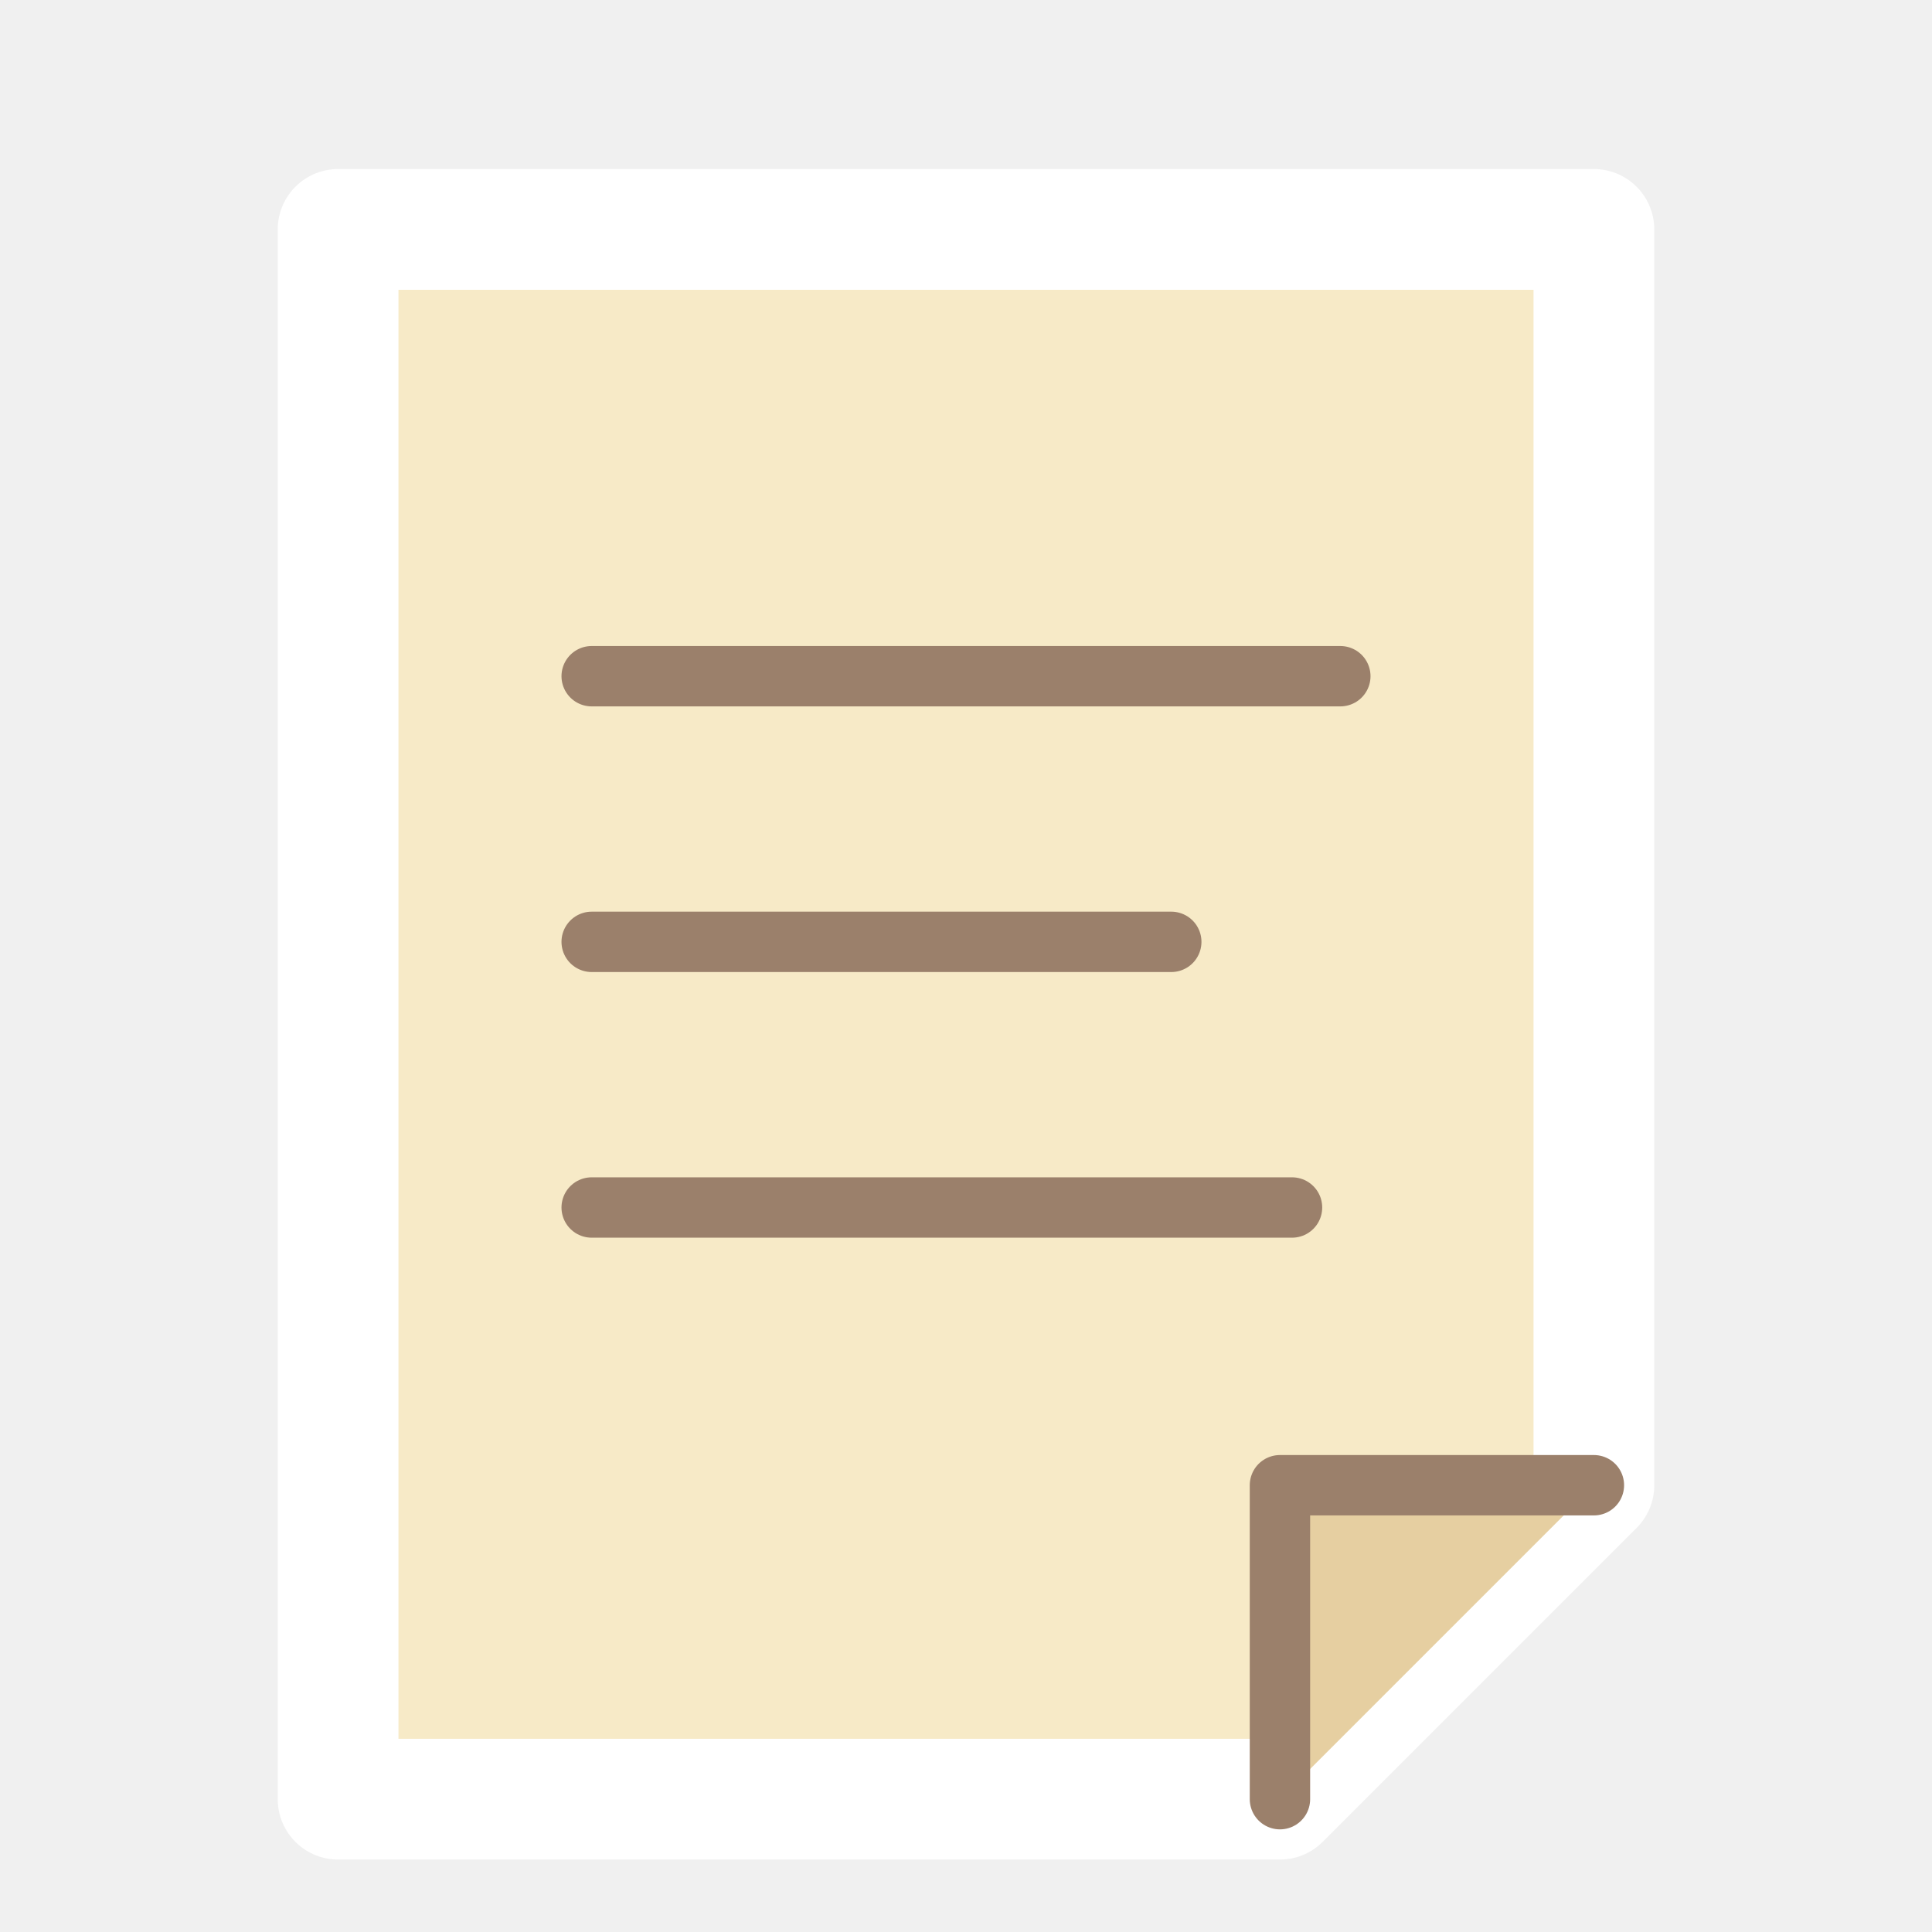
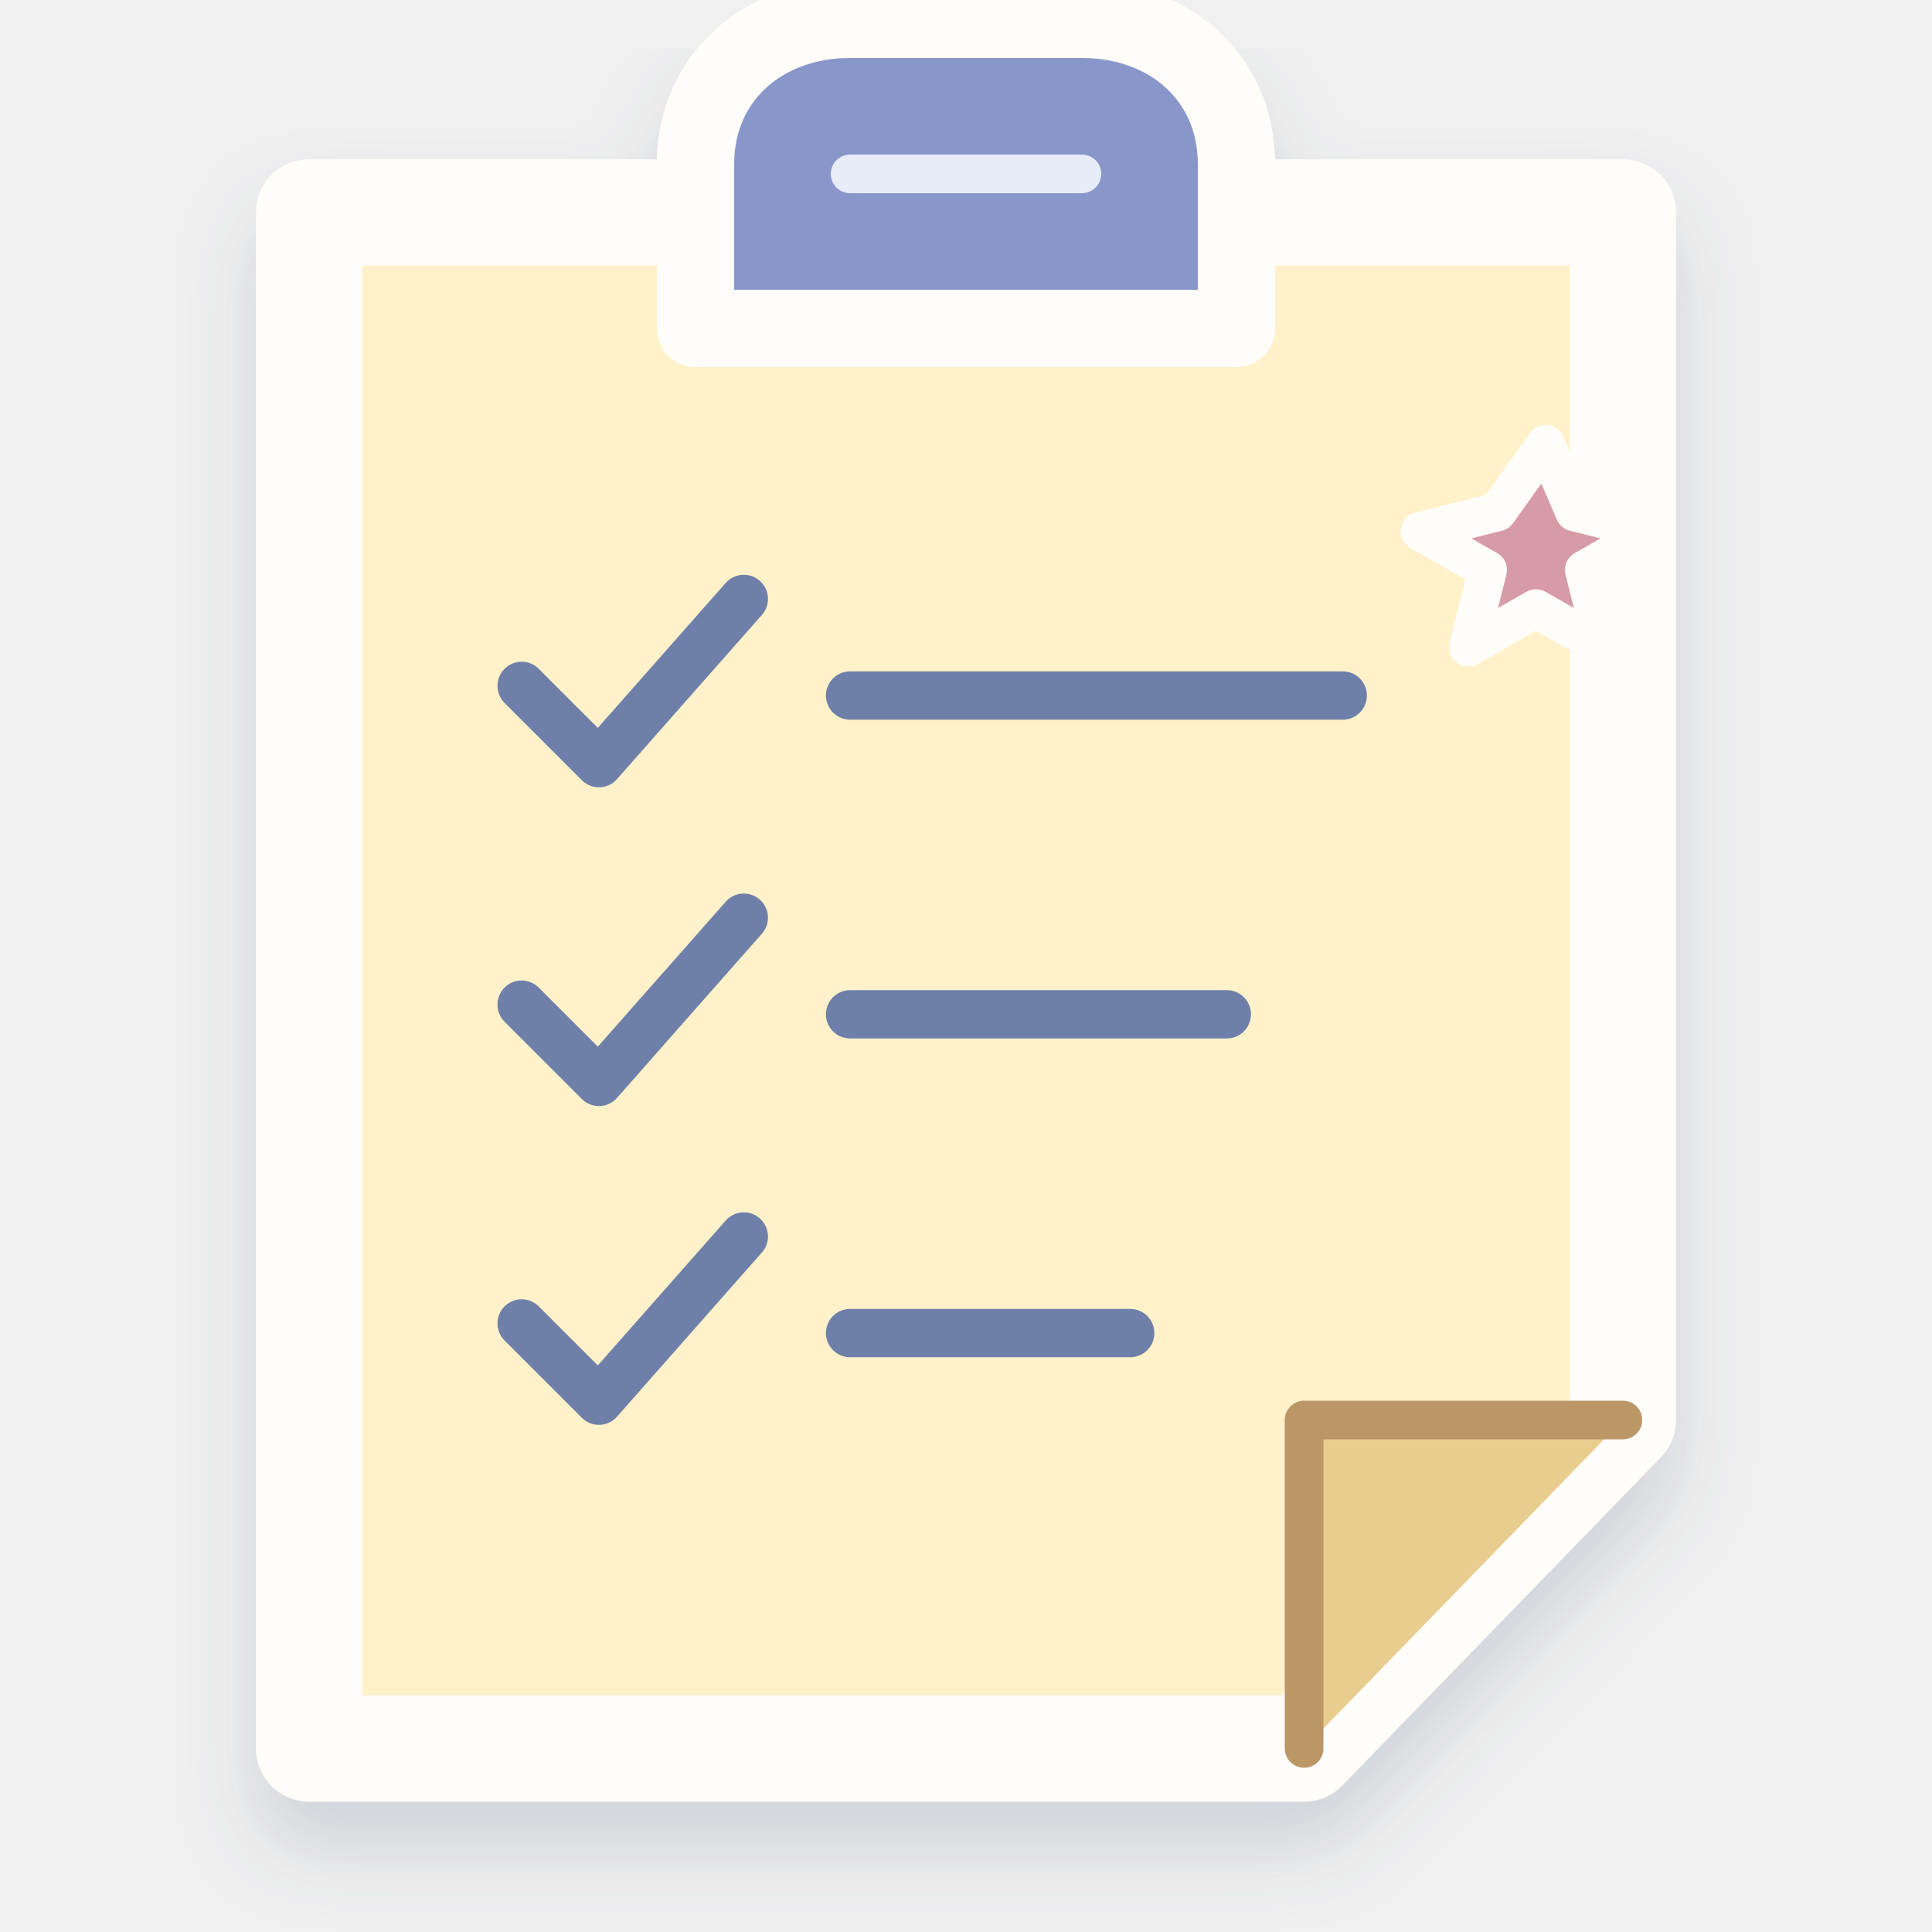
- <svg xmlns="http://www.w3.org/2000/svg" width="160" height="160" viewBox="0 0 160 160" fill="none">
-   <path d="M28 19h104v104l-26 26H28V19Z" fill="#F7EAC7" stroke="#fff" stroke-width="10" stroke-linejoin="round" />
-   <path d="M106 149v-26h26" fill="#E6CFA1" />
-   <path d="M106 149v-26h26M49 56h62M49 78h48M49 100h58" stroke="#9B806B" stroke-width="5" stroke-linecap="round" stroke-linejoin="round" />
+ <svg xmlns="http://www.w3.org/2000/svg" width="200" height="200" viewBox="0 0 200 200" fill="none">
+   <defs>
+     <filter id="shadow" x="-25%" y="-25%" width="150%" height="160%">
+       <feDropShadow dx="0" dy="5" stdDeviation="4" flood-color="#53627F" flood-opacity=".2" />
+     </filter>
+   </defs>
+   <g filter="url(#shadow)" stroke-linecap="round" stroke-linejoin="round">
+     <path d="M32 22h136v125l-33 34H32V22Z" fill="#FFF1C9" stroke="#FFFDF9" stroke-width="11" />
+     <path d="M135 181v-34h33" fill="#E9CD8F" />
+     <path d="M135 181v-34h33" stroke="#BB9666" stroke-width="4" />
+     <path d="m54 71 8 8 15-17M88 72h51M54 104l8 8 15-17M88 105h39M54 137l8 8 15-17M88 138h29" stroke="#6E7FA9" stroke-width="5" />
+     <path d="M72 17c0-9 7-15 16-15h24c9 0 16 6 16 15v17H72V17Z" fill="#8996C9" stroke="#FFFDF9" stroke-width="8" />
+     <path d="M88 18h24" stroke="#E7ECF9" stroke-width="4" />
+     <path d="m160 46 3 7 8 2-7 4 2 8-7-4-7 4 2-8-7-4 8-2 5-7Z" fill="#D79AA7" stroke="#FFFDF9" stroke-width="4" />
+   </g>
</svg>
